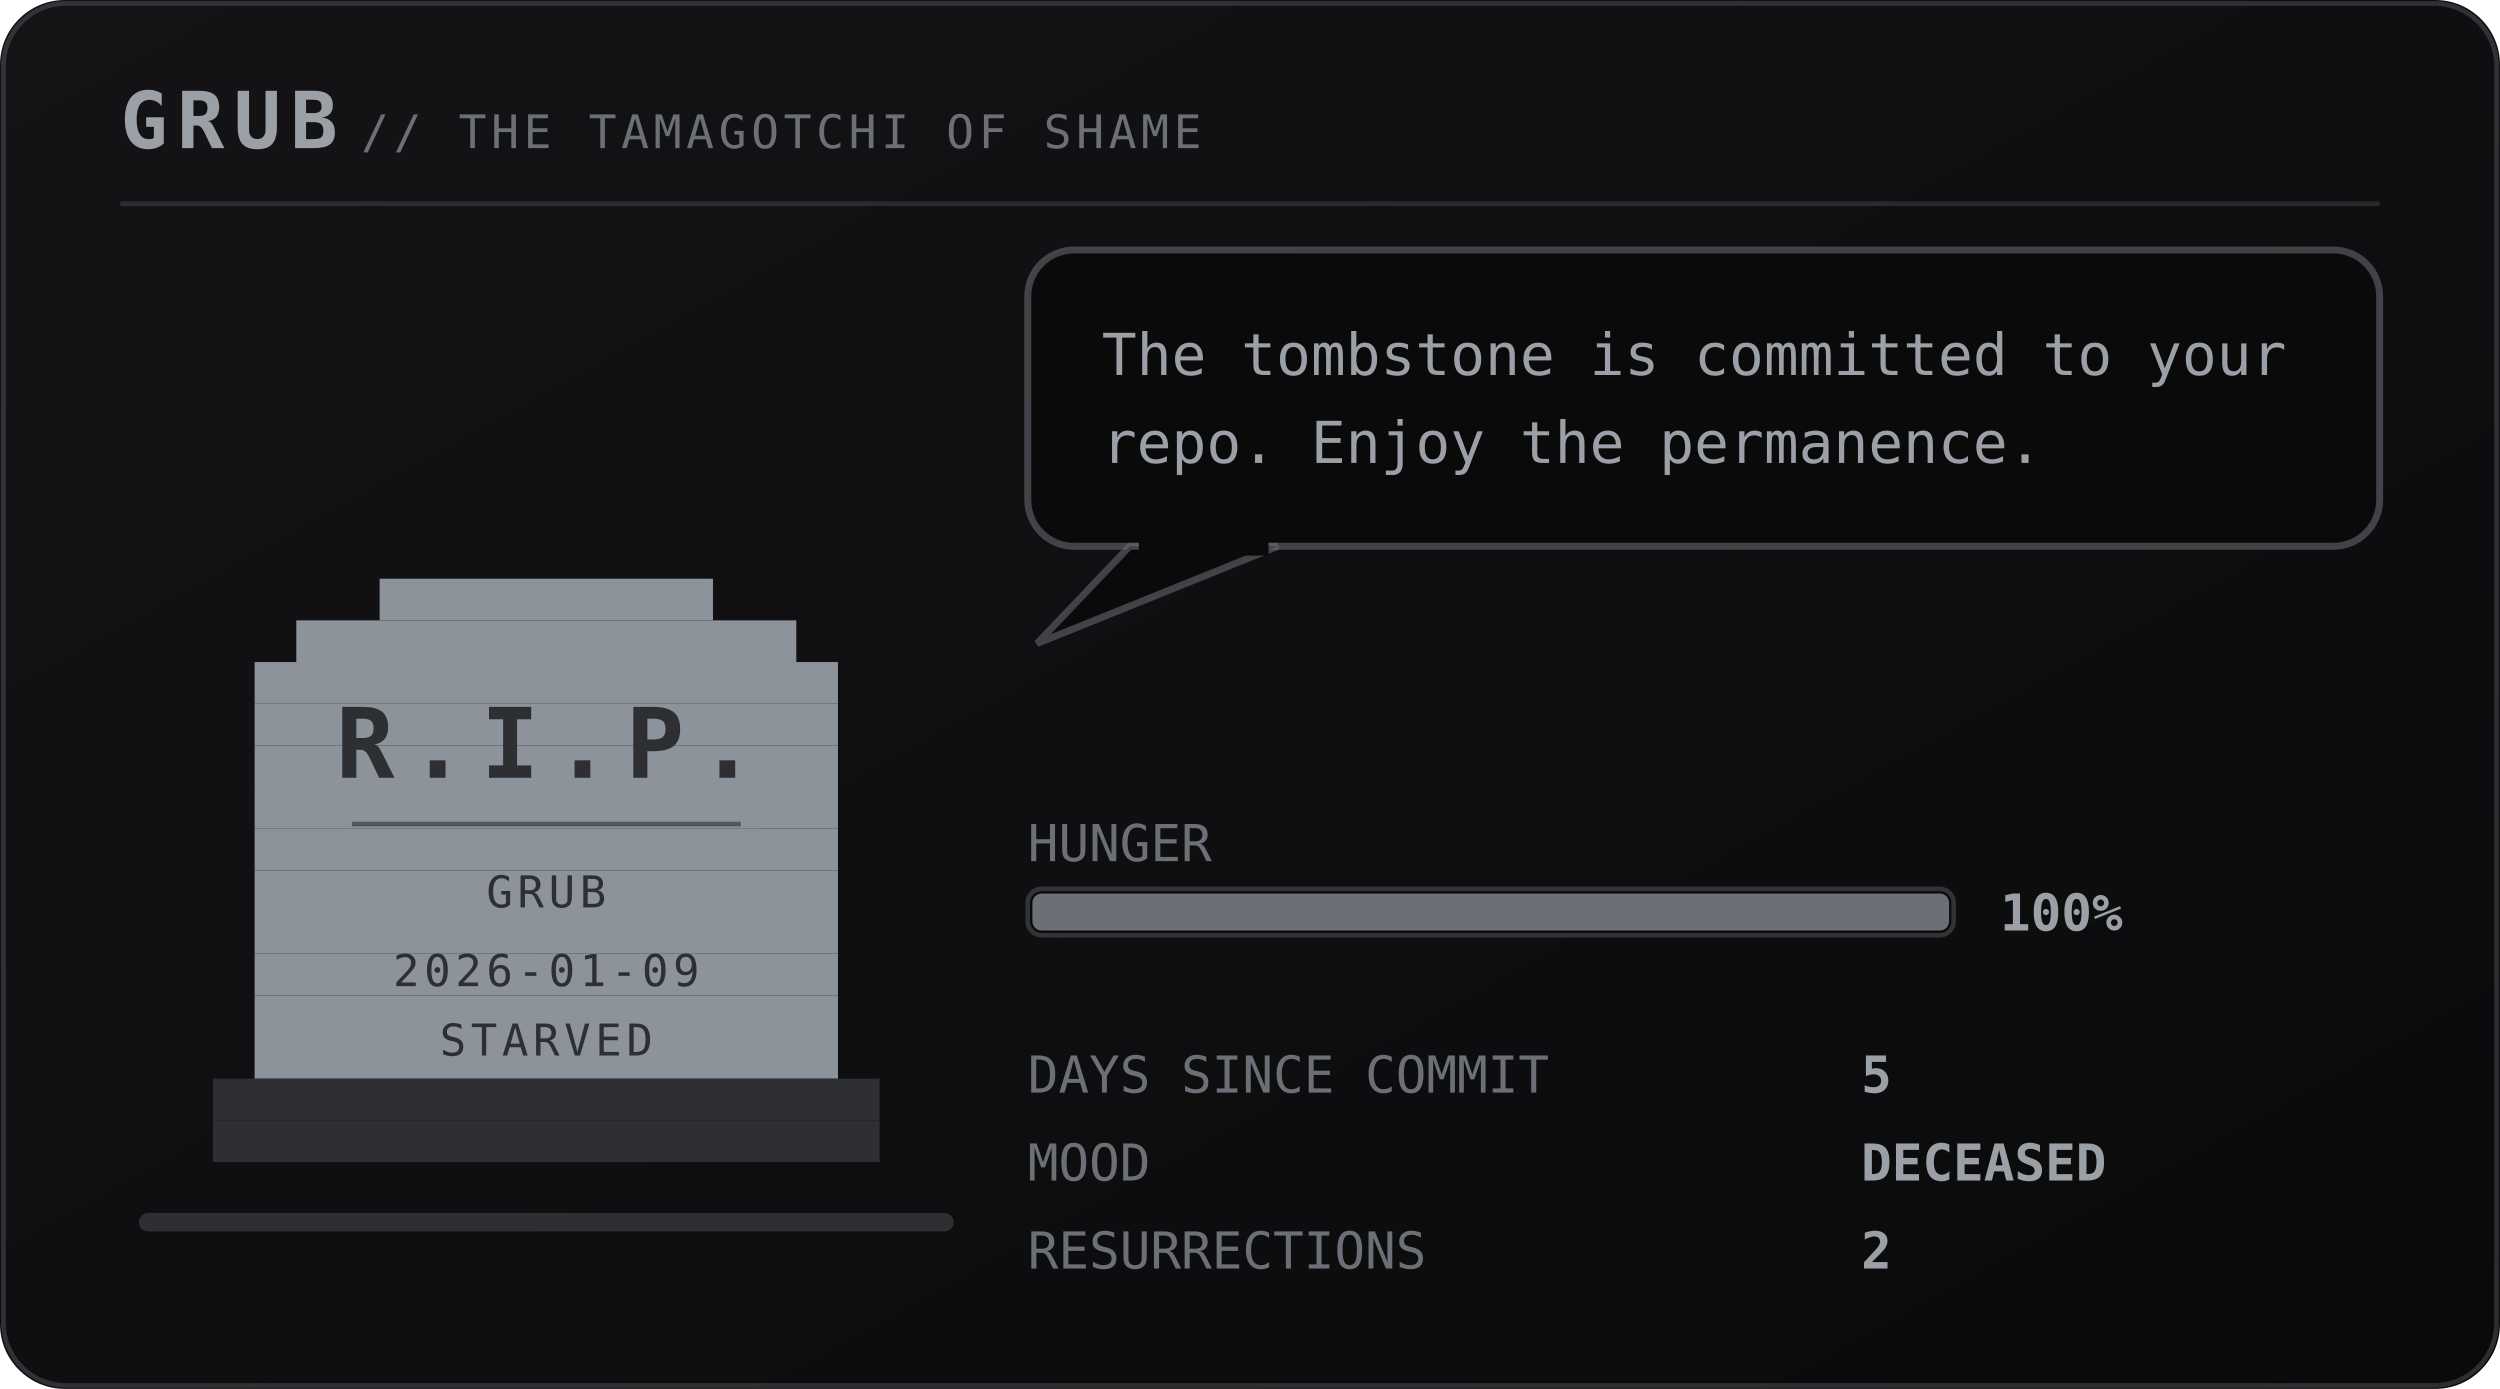
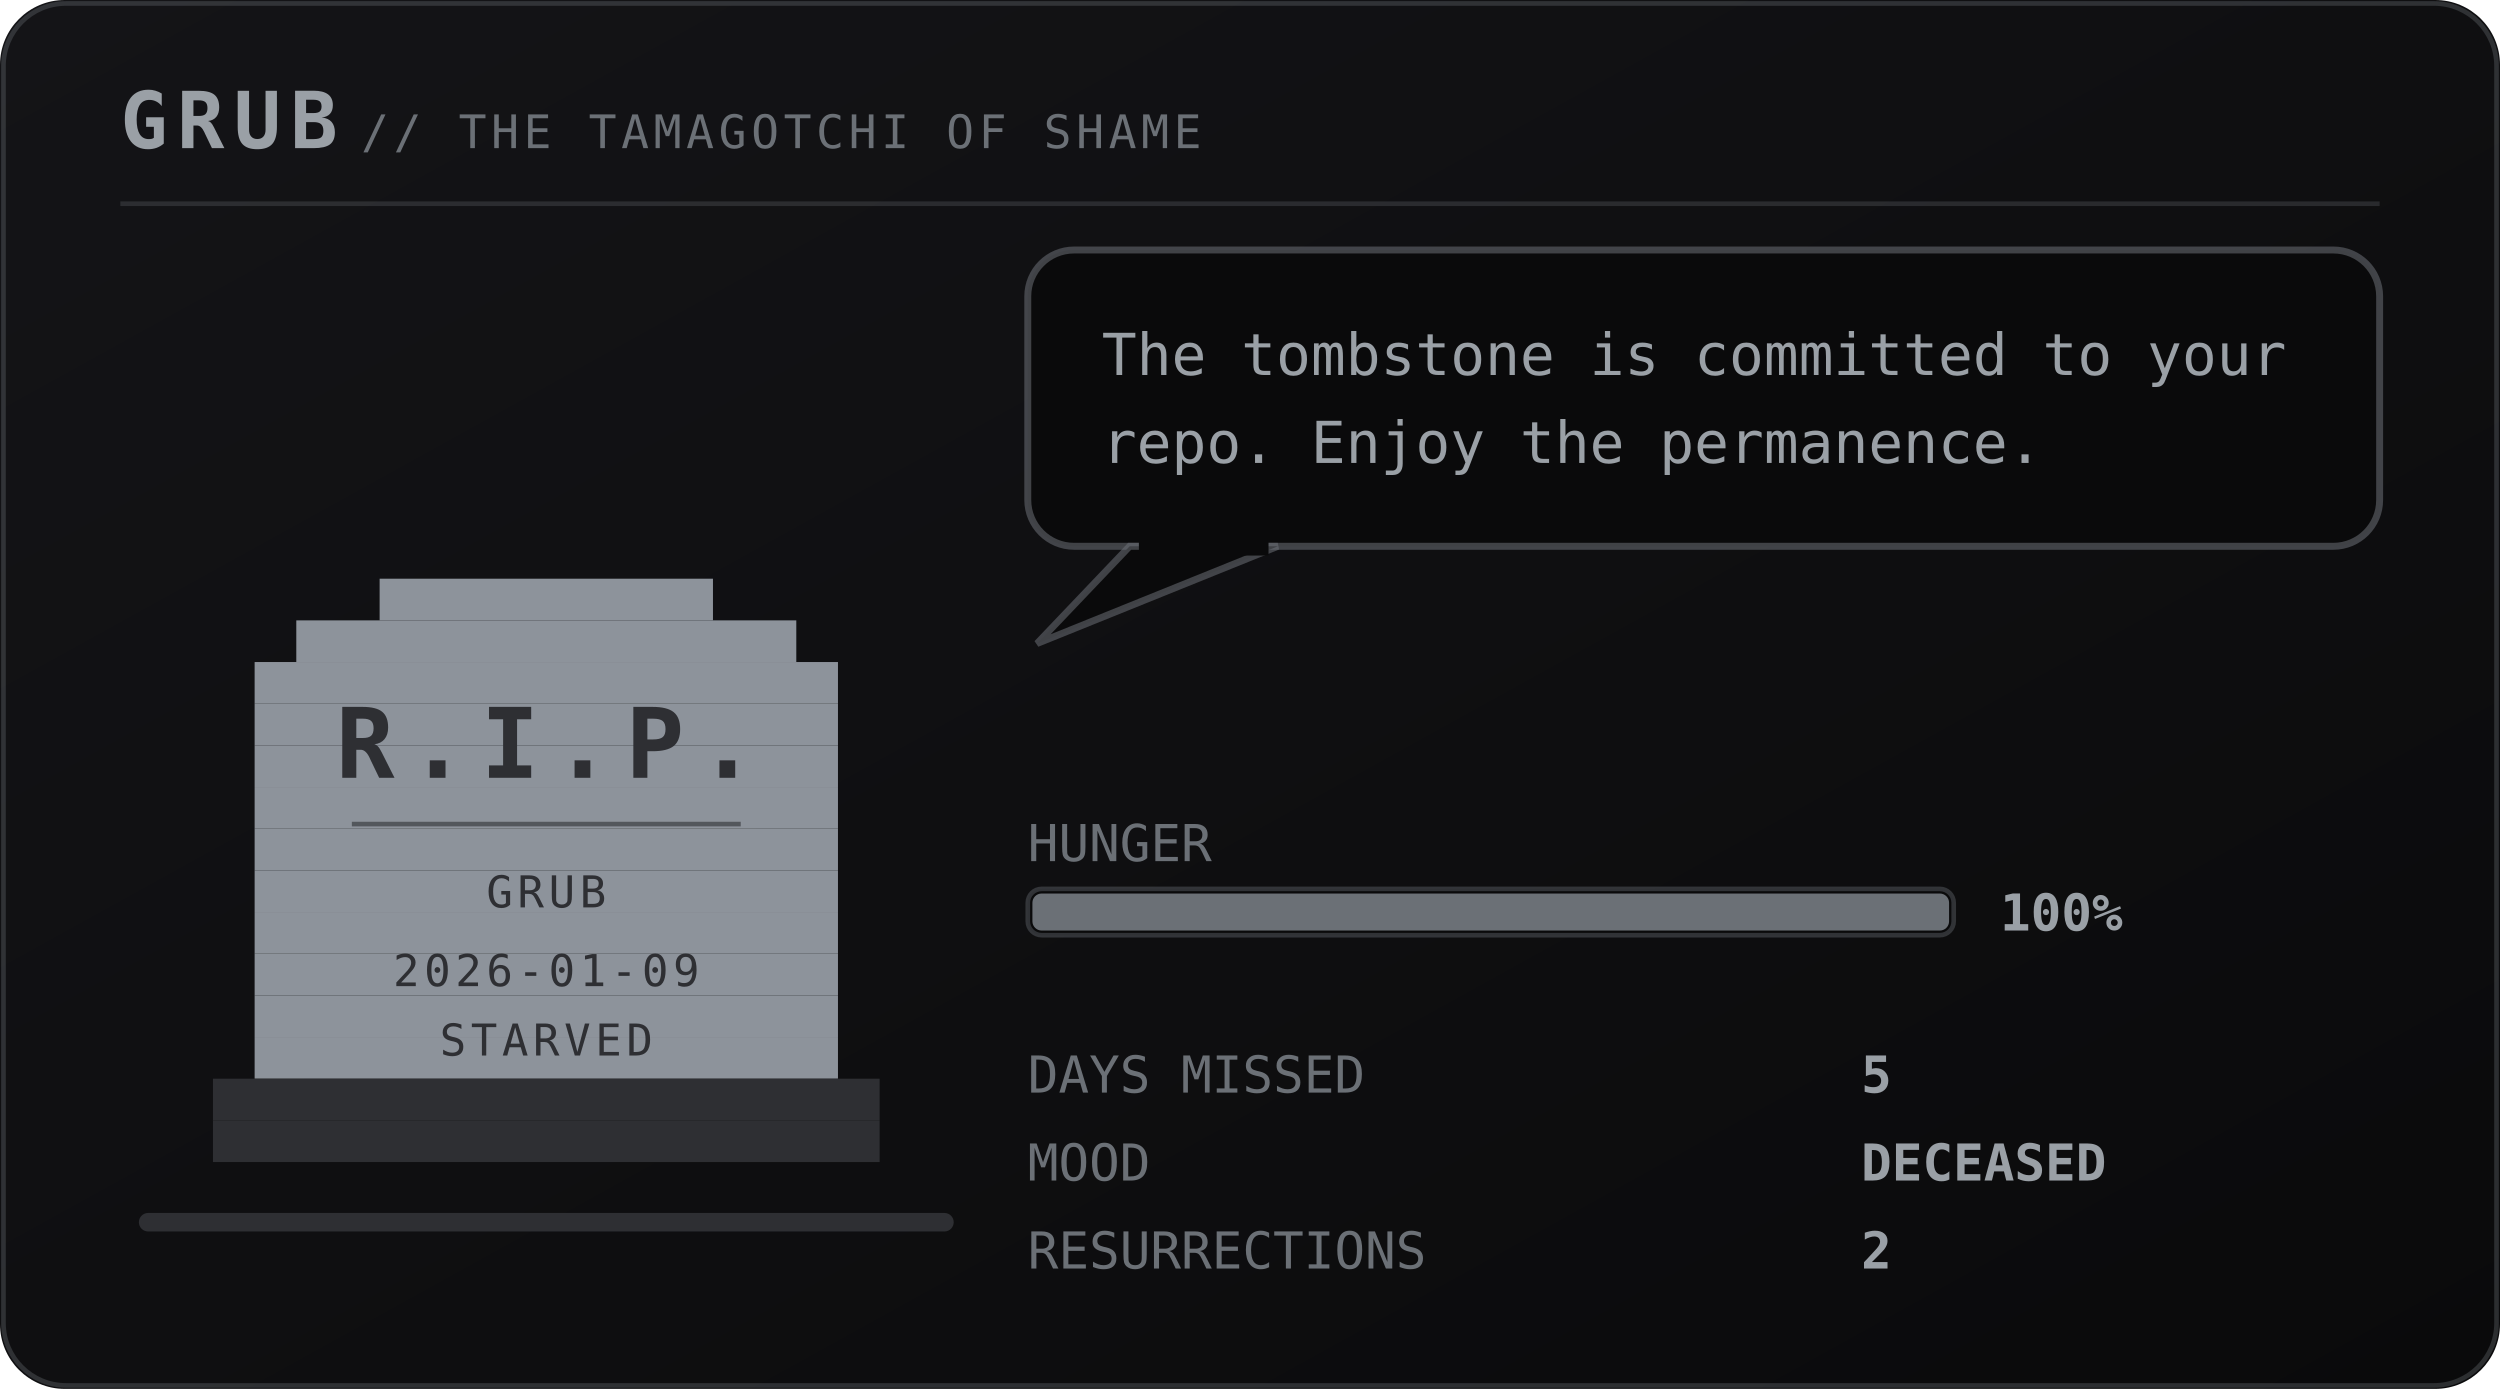
<svg xmlns="http://www.w3.org/2000/svg" viewBox="0 0 540 300" width="540" height="300" role="img" aria-labelledby="pett petd">
  <defs>
    <linearGradient id="petbg" x1="0" y1="0" x2="1" y2="1">
      <stop offset="0" stop-color="#141417" />
      <stop offset="1" stop-color="#0a0a0b" />
    </linearGradient>
  </defs>
  <style>
    .mono{font-family:ui-monospace,SFMono-Regular,Menlo,Consolas,"DejaVu Sans Mono",monospace}
    .brand{font-size:17px;font-weight:700;letter-spacing:2px;fill:#9aa0a6}
    .sub{font-size:10px;letter-spacing:1px;fill:#6b7076}
    .say{font-size:12.5px;fill:#9aa0a6}
    .stat{font-size:11px;fill:#6b7076}
    .val{font-size:11px;fill:#9aa0a6;font-weight:700}
    .call{font-size:16px;font-weight:700;letter-spacing:2.5px;fill:#6b7076}
    .callsub{font-size:9px;letter-spacing:0.8px;fill:#6b7076}
    .who{font-weight:700;fill:#6b7076}
    .rip{font-size:21px;font-weight:700;letter-spacing:3px;fill:#2e2f33}
    .ripsub{font-size:9.5px;letter-spacing:1px;fill:#2e2f33}
</style>
  <rect width="540" height="300" rx="14" fill="url(#petbg)" />
  <rect x="0.75" y="0.75" width="538.5" height="298.5" rx="13.5" fill="none" stroke="#6b7076" stroke-opacity="0.35" />
  <text class="mono brand" x="26" y="32">GRUB</text>
  <text class="mono sub" x="78" y="32">// THE TAMAGOTCHI OF SHAME</text>
  <line x1="26" y1="44" x2="514" y2="44" stroke="#6b7076" stroke-opacity="0.28" />
  <rect x="30" y="262" width="176" height="4" rx="2" fill="#2e2f33" />
  <g transform="translate(46 116)">
    <g>
      <g>
        <g>
          <rect x="36" y="9" width="72" height="9" fill="#8d939b" />
          <rect x="18" y="18" width="108" height="9" fill="#8d939b" />
          <rect x="9" y="27" width="126" height="9" fill="#8d939b" />
          <rect x="9" y="36" width="126" height="9" fill="#8d939b" />
          <rect x="9" y="45" width="126" height="9" fill="#8d939b" />
          <rect x="9" y="54" width="126" height="9" fill="#8d939b" />
          <rect x="9" y="63" width="126" height="9" fill="#8d939b" />
          <rect x="9" y="72" width="126" height="9" fill="#8d939b" />
          <rect x="9" y="81" width="126" height="9" fill="#8d939b" />
          <rect x="9" y="90" width="126" height="9" fill="#8d939b" />
          <rect x="9" y="99" width="126" height="9" fill="#8d939b" />
          <rect x="9" y="108" width="126" height="9" fill="#8d939b" />
          <rect x="0" y="117" width="144" height="9" fill="#2e2f33" />
          <rect x="0" y="126" width="144" height="9" fill="#2e2f33" />
          <text class="mono rip" x="72" y="52" text-anchor="middle">R.I.P.</text>
          <line x1="30" y1="62" x2="114" y2="62" stroke="#2e2f33" stroke-opacity="0.6" />
          <text class="mono ripsub" x="72" y="80" text-anchor="middle">GRUB</text>
          <text class="mono ripsub" x="72" y="97" text-anchor="middle">2026-01-09</text>
          <text class="mono ripsub" x="72" y="112" text-anchor="middle">STARVED</text>
        </g>
      </g>
    </g>
  </g>
  <g>
    <rect x="222" y="54" width="292" height="64" rx="10" fill="#0a0a0b" stroke="#6b7076" stroke-opacity="0.55" stroke-width="1.5" />
    <path d="M244 118 L224 139 L276 118 Z" fill="#0a0a0b" stroke="#6b7076" stroke-opacity="0.55" stroke-width="1.5" />
    <rect x="246" y="116" width="28" height="4" fill="#0a0a0b" />
    <text class="mono say" x="238" y="81">The tombstone is committed to your</text>
    <text class="mono say" x="238" y="100">repo. Enjoy the permanence.</text>
  </g>
  <text class="mono stat" x="222" y="186">HUNGER</text>
  <rect x="222" y="192" width="200" height="10" rx="3" fill="#0a0a0b" stroke="#6b7076" stroke-opacity="0.4" />
  <rect x="223" y="193" width="198" height="8" rx="2" fill="#6b7076" />
  <text class="mono val" x="432" y="201">100%</text>
-   <text class="mono stat" x="222" y="236">DAYS SINCE COMMIT</text>
+   <text class="mono stat" x="222" y="236">DAYS MISSED</text>
  <text class="mono val" x="402" y="236">5</text>
  <text class="mono stat" x="222" y="255">MOOD</text>
  <text class="mono val" x="402" y="255">DECEASED</text>
  <text class="mono stat" x="222" y="274">RESURRECTIONS</text>
  <text class="mono val" x="402" y="274">2</text>
</svg>
